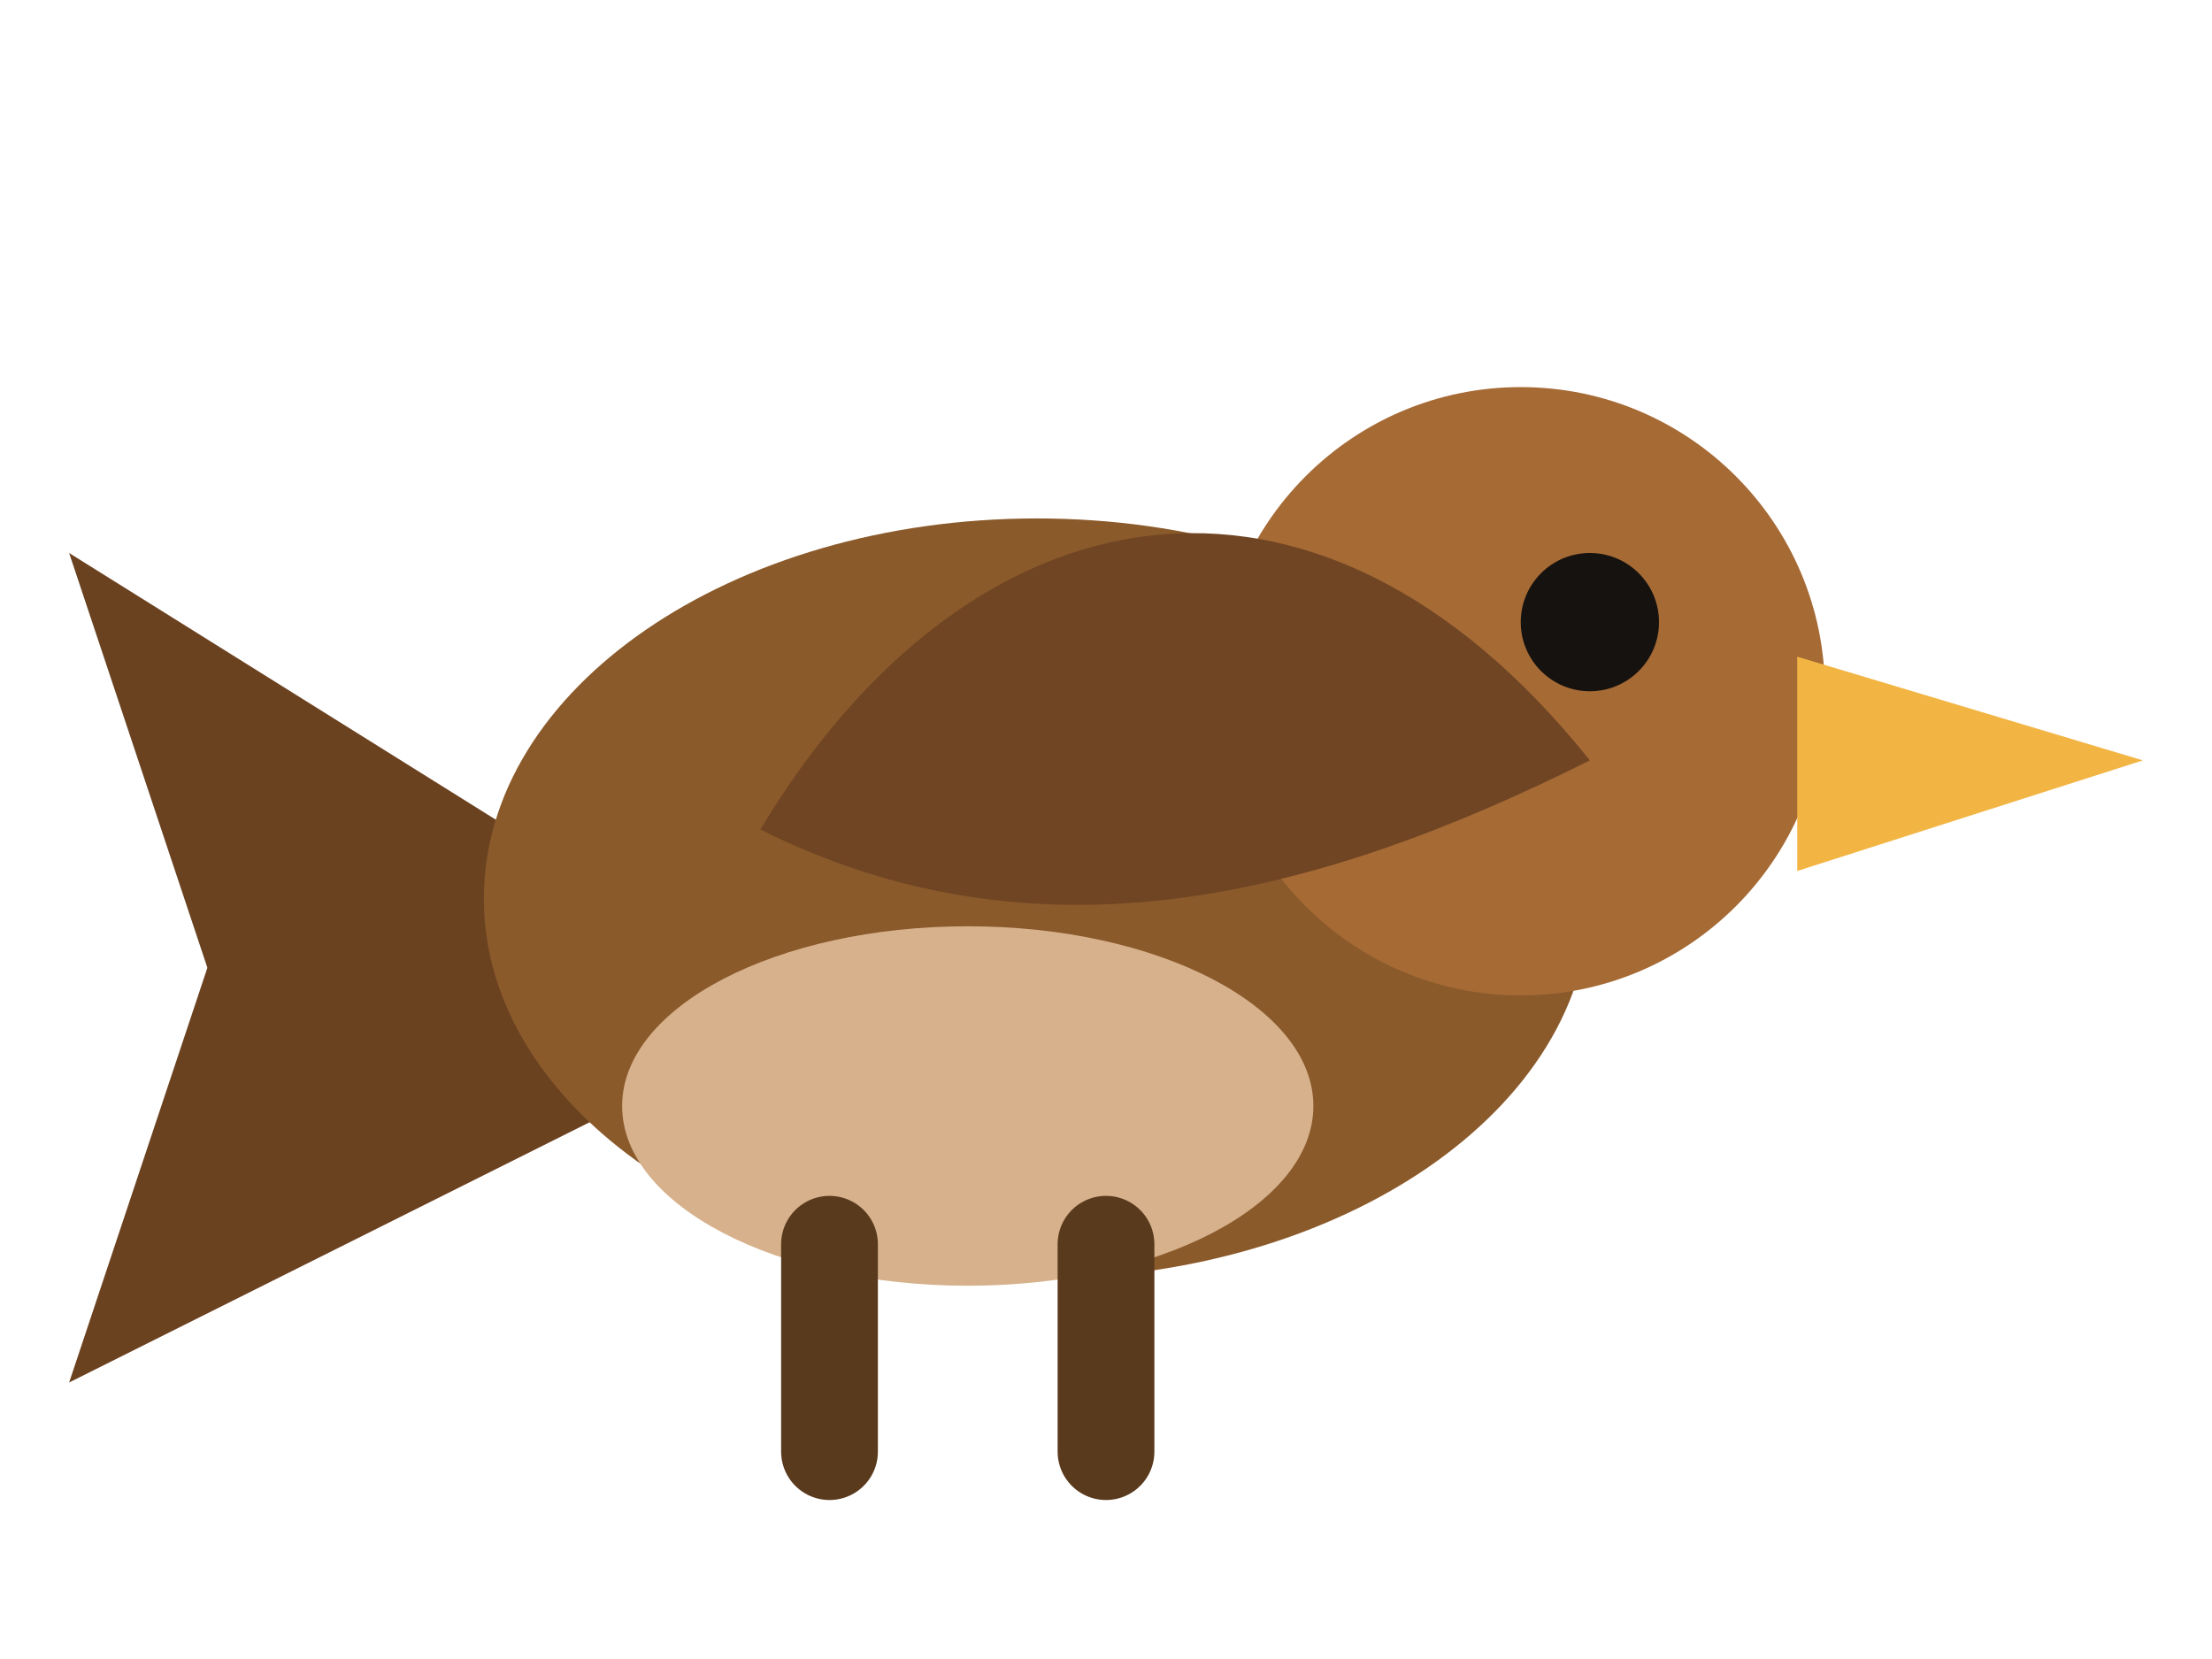
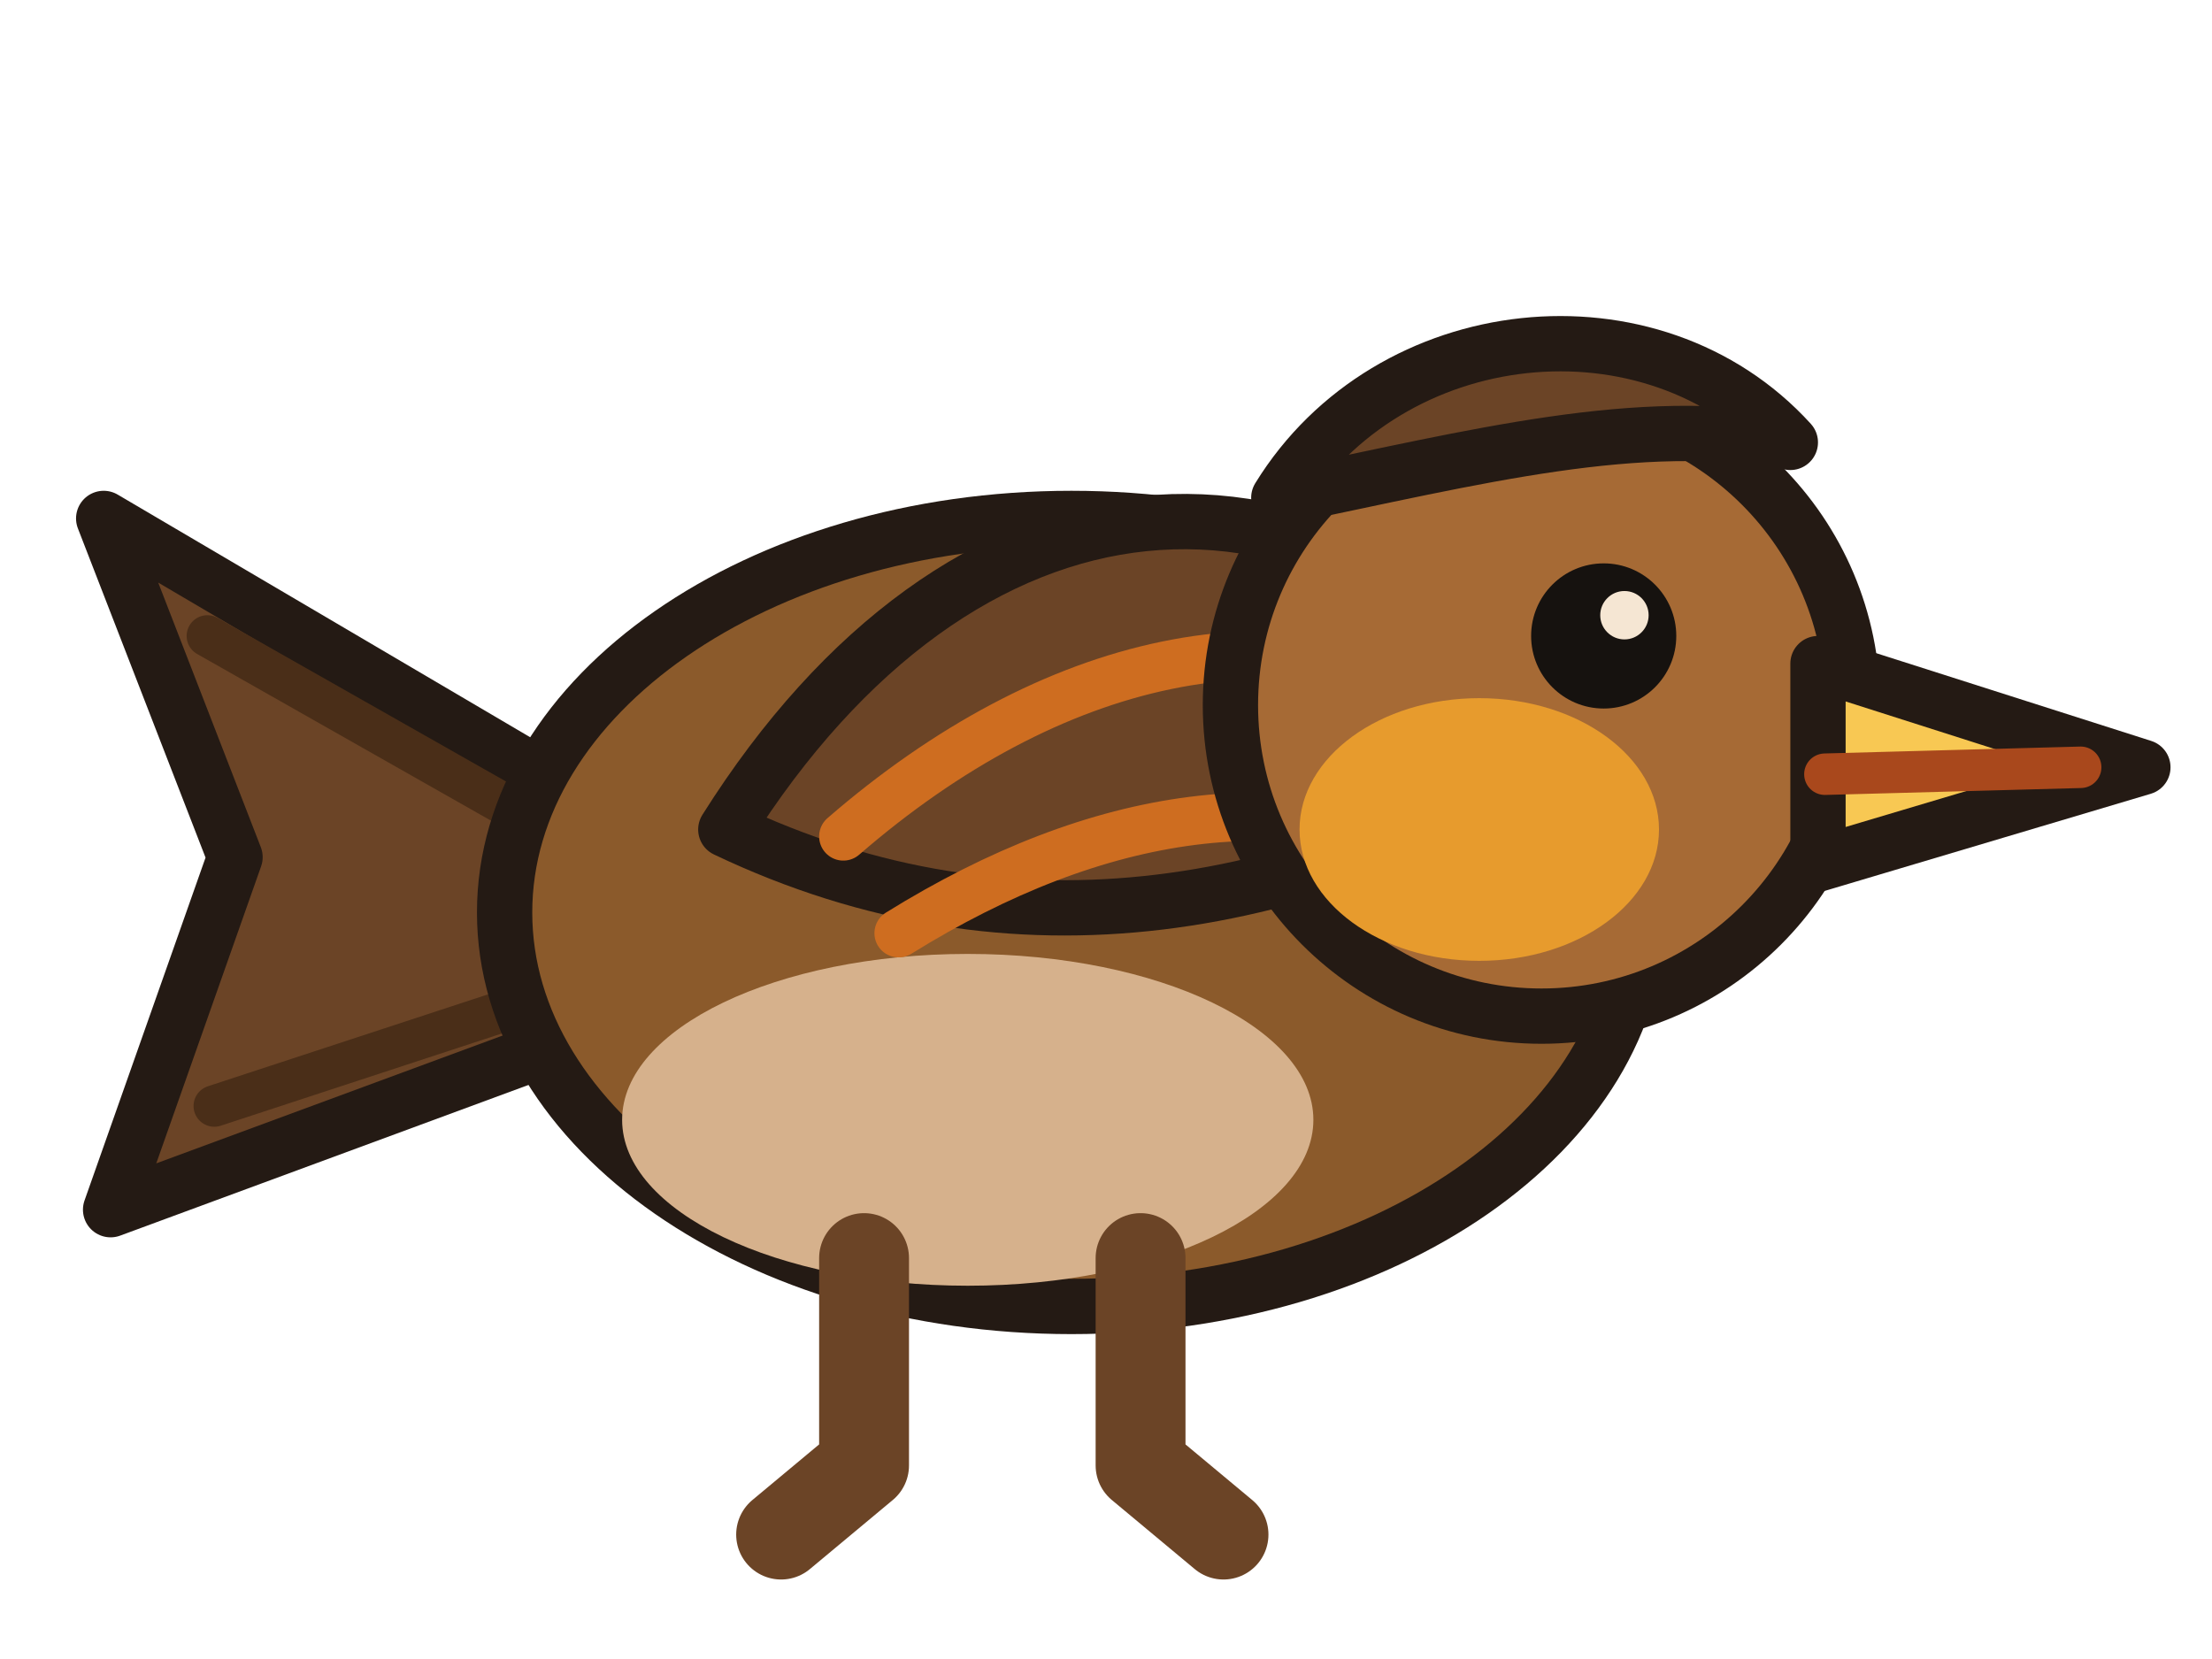
<svg xmlns="http://www.w3.org/2000/svg" width="32" height="24" viewBox="0 0 32 24">
-   <g stroke-linejoin="round">
-     <path d="M9 13 1 8l2 6-2 6 8-4z" fill="#6b4220" />
-     <ellipse cx="15" cy="13" rx="8" ry="5.5" fill="#8b5a2b" />
-     <ellipse cx="14" cy="16" rx="5" ry="2.6" fill="#d6b18c" />
-     <circle cx="22" cy="10" r="4.4" fill="#a66a35" />
-     <path d="M26 9.5 31 11l-5 1.6z" fill="#f2b544" />
-     <path d="M11 12c3-5 8-6 12-1-4 2-8 3-12 1z" fill="#704523" />
-     <circle cx="23" cy="9" r="1" fill="#16120f" />
-     <path d="M12 18v3m4-3v3" stroke="#5a3a1d" stroke-width="1.4" stroke-linecap="round" />
+   <g stroke="#241a14" stroke-width="0.8" stroke-linejoin="round" stroke-linecap="round">
+     <path d="M10 12.5 1.5 7.5 3.4 12.4 1.6 17.5 10 14.4Z" fill="#6b4426" />
+     <path d="M9.7 13 3 9.2M9.5 13.9 3.1 16" fill="none" stroke="#4a2e18" stroke-width="0.6" />
+     <ellipse cx="15.5" cy="13.2" rx="8.2" ry="5.7" fill="#8b5a2b" />
+     <ellipse cx="14" cy="16.2" rx="5" ry="2.4" fill="#d6b18c" stroke="none" />
+     <path d="M10.5 12c3.4-5.4 8.6-6 12.4-1.2-4 2.4-8.2 3.2-12.4 1.2Z" fill="#6b4426" />
+     <path d="M12.2 12.1c3-2.6 6.4-3.4 9.2-1.8M13 13.5c2.9-1.8 5.7-2.2 8.2-1" fill="none" stroke="#ce6d20" stroke-width="0.7" />
+     <circle cx="22.3" cy="10.2" r="4.5" fill="#a66a35" />
+     <path d="M18.5 7.2c1.6-2.6 5.4-3 7.4-.8-2.2-.4-4.5.2-7.4.8Z" fill="#6b4426" />
+     <ellipse cx="21.4" cy="12" rx="2.6" ry="1.9" fill="#e79b2d" stroke="none" />
+     <path d="M26.3 9.6 31 11.1l-4.7 1.4Z" fill="#f8c853" />
+     <path d="M26.4 11.2 30.1 11.1" fill="none" stroke="#a9481c" stroke-width="0.6" />
+     <circle cx="23.2" cy="9.2" r="1.05" fill="#16120f" stroke="none" />
+     <circle cx="23.5" cy="8.9" r="0.35" fill="#f5e6d3" stroke="none" />
+     <path d="M12.5 18.2v3m4-3v3m-4 0-1.2 1m5.2-1 1.2 1" fill="none" stroke="#6b4426" stroke-width="1.3" />
  </g>
</svg>
